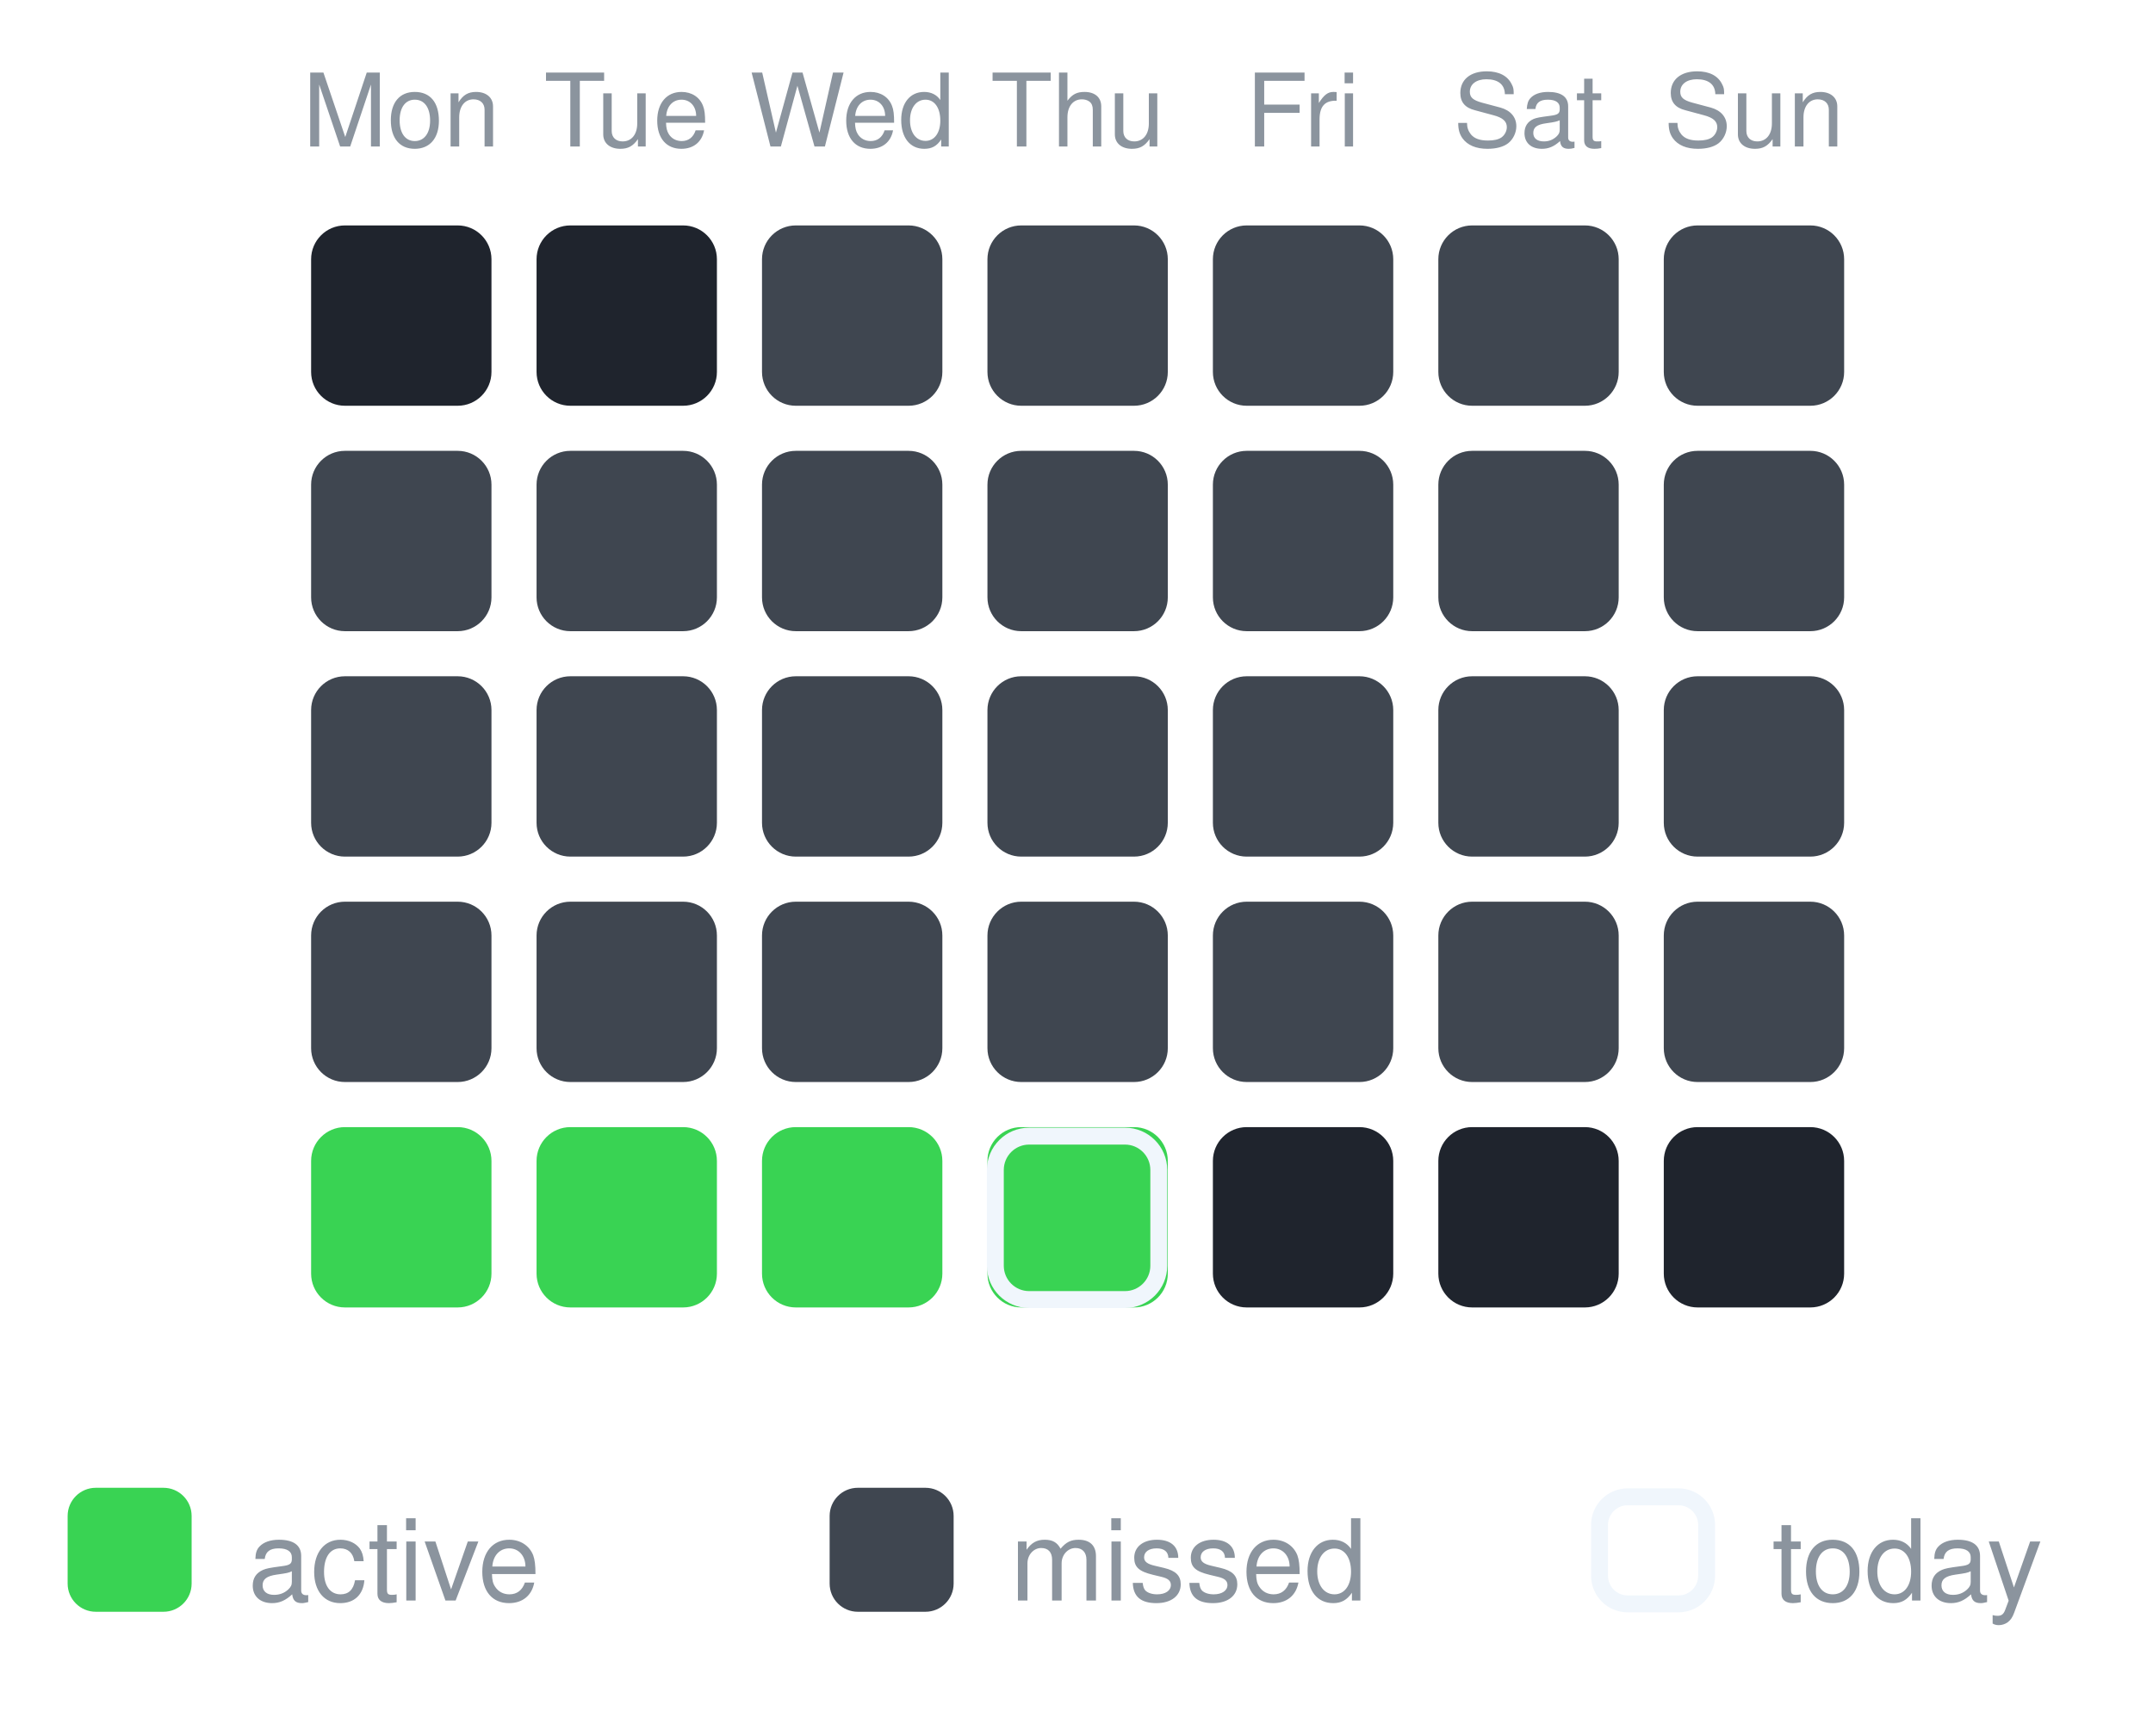
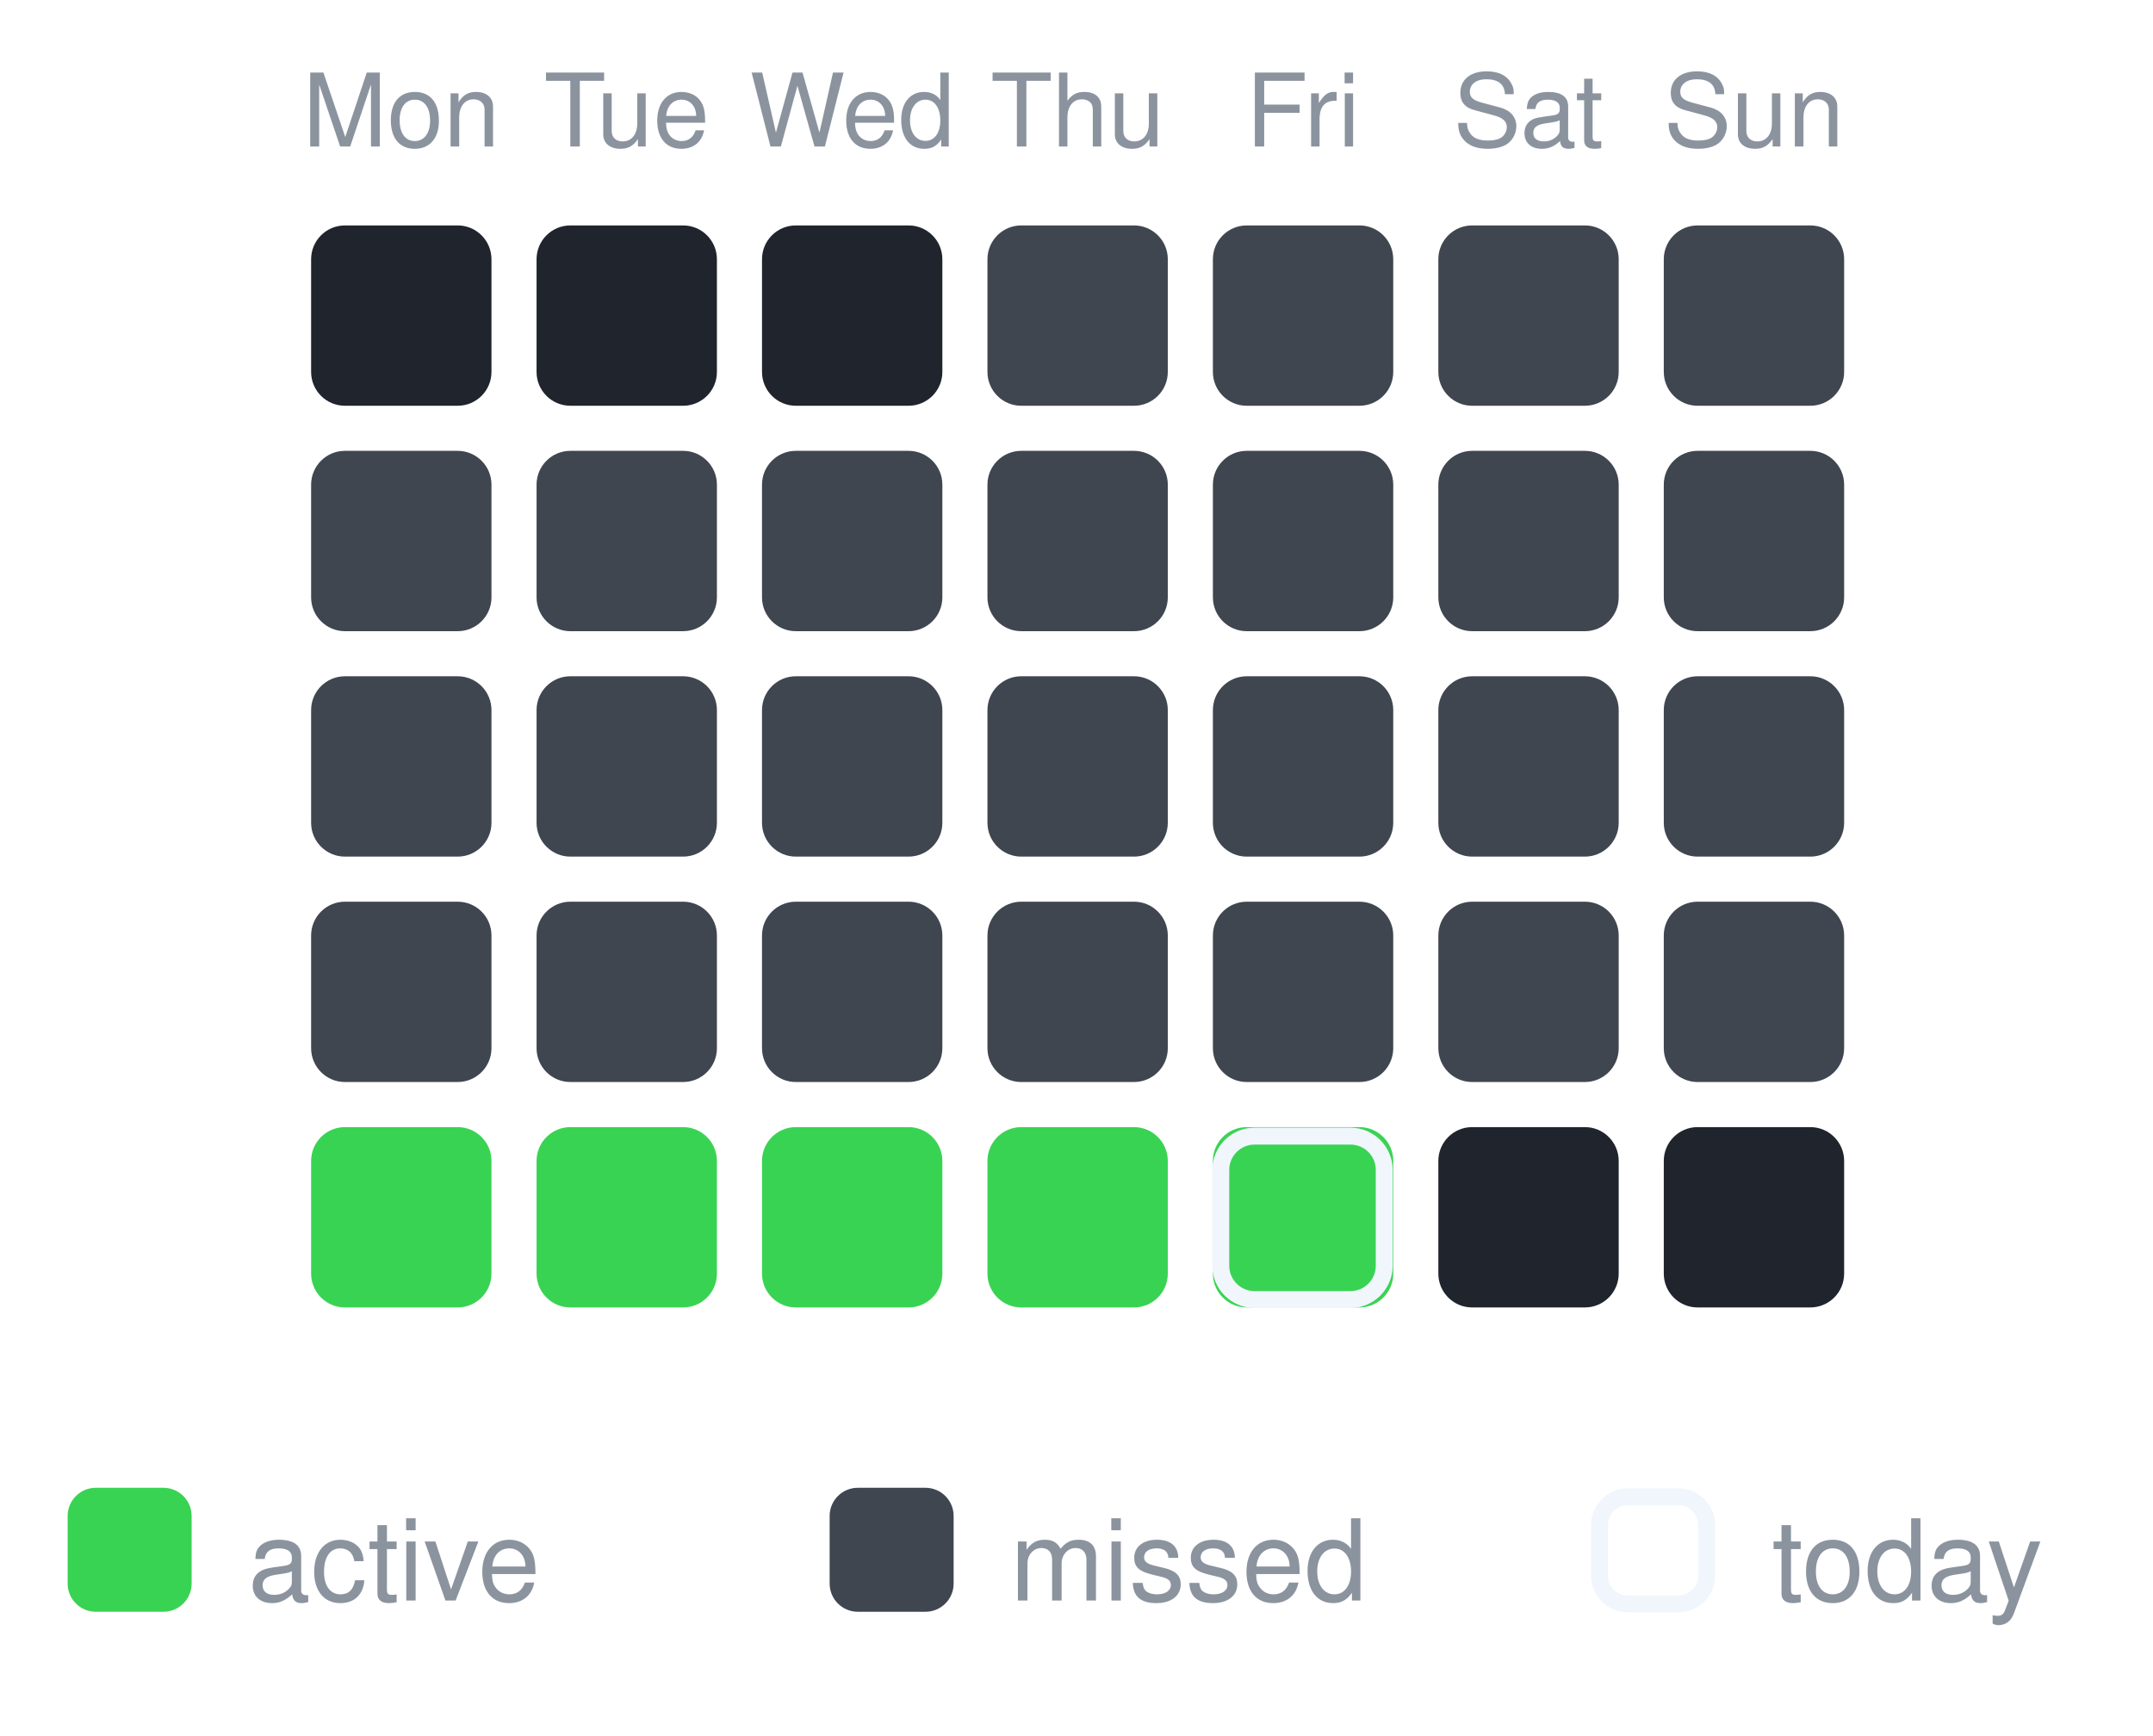
<svg xmlns="http://www.w3.org/2000/svg" width="191" height="154" viewBox="0 0 191 154" role="img" aria-label="30-day activity">
  <text x="35.6" y="13" text-anchor="middle" font-family="-apple-system,Segoe UI,Helvetica,Arial,sans-serif" font-size="9" fill="#8b949e">Mon</text>
  <text x="55.6" y="13" text-anchor="middle" font-family="-apple-system,Segoe UI,Helvetica,Arial,sans-serif" font-size="9" fill="#8b949e">Tue</text>
  <text x="75.6" y="13" text-anchor="middle" font-family="-apple-system,Segoe UI,Helvetica,Arial,sans-serif" font-size="9" fill="#8b949e">Wed</text>
  <text x="95.6" y="13" text-anchor="middle" font-family="-apple-system,Segoe UI,Helvetica,Arial,sans-serif" font-size="9" fill="#8b949e">Thu</text>
  <text x="115.6" y="13" text-anchor="middle" font-family="-apple-system,Segoe UI,Helvetica,Arial,sans-serif" font-size="9" fill="#8b949e">Fri</text>
  <text x="135.6" y="13" text-anchor="middle" font-family="-apple-system,Segoe UI,Helvetica,Arial,sans-serif" font-size="9" fill="#8b949e">Sat</text>
  <text x="155.6" y="13" text-anchor="middle" font-family="-apple-system,Segoe UI,Helvetica,Arial,sans-serif" font-size="9" fill="#8b949e">Sun</text>
  <rect x="27.6" y="20" width="16" height="16" rx="3" fill="#1f242d" opacity="1" />
  <rect x="47.6" y="20" width="16" height="16" rx="3" fill="#1f242d" opacity="1" />
-   <rect x="67.6" y="20" width="16" height="16" rx="3" fill="#3f4650" opacity="1" />
+   <rect x="67.6" y="20" width="16" height="16" rx="3" fill="#1f242d" opacity="1" />
  <rect x="87.6" y="20" width="16" height="16" rx="3" fill="#3f4650" opacity="1" />
  <rect x="107.6" y="20" width="16" height="16" rx="3" fill="#3f4650" opacity="1" />
  <rect x="127.6" y="20" width="16" height="16" rx="3" fill="#3f4650" opacity="1" />
  <rect x="147.6" y="20" width="16" height="16" rx="3" fill="#3f4650" opacity="1" />
  <rect x="27.6" y="40" width="16" height="16" rx="3" fill="#3f4650" opacity="1" />
  <rect x="47.6" y="40" width="16" height="16" rx="3" fill="#3f4650" opacity="1" />
  <rect x="67.6" y="40" width="16" height="16" rx="3" fill="#3f4650" opacity="1" />
  <rect x="87.6" y="40" width="16" height="16" rx="3" fill="#3f4650" opacity="1" />
  <rect x="107.6" y="40" width="16" height="16" rx="3" fill="#3f4650" opacity="1" />
  <rect x="127.6" y="40" width="16" height="16" rx="3" fill="#3f4650" opacity="1" />
  <rect x="147.6" y="40" width="16" height="16" rx="3" fill="#3f4650" opacity="1" />
  <rect x="27.6" y="60" width="16" height="16" rx="3" fill="#3f4650" opacity="1" />
  <rect x="47.6" y="60" width="16" height="16" rx="3" fill="#3f4650" opacity="1" />
  <rect x="67.6" y="60" width="16" height="16" rx="3" fill="#3f4650" opacity="1" />
  <rect x="87.6" y="60" width="16" height="16" rx="3" fill="#3f4650" opacity="1" />
  <rect x="107.6" y="60" width="16" height="16" rx="3" fill="#3f4650" opacity="1" />
  <rect x="127.6" y="60" width="16" height="16" rx="3" fill="#3f4650" opacity="1" />
  <rect x="147.6" y="60" width="16" height="16" rx="3" fill="#3f4650" opacity="1" />
  <rect x="27.6" y="80" width="16" height="16" rx="3" fill="#3f4650" opacity="1" />
  <rect x="47.6" y="80" width="16" height="16" rx="3" fill="#3f4650" opacity="1" />
  <rect x="67.6" y="80" width="16" height="16" rx="3" fill="#3f4650" opacity="1" />
  <rect x="87.6" y="80" width="16" height="16" rx="3" fill="#3f4650" opacity="1" />
  <rect x="107.6" y="80" width="16" height="16" rx="3" fill="#3f4650" opacity="1" />
  <rect x="127.6" y="80" width="16" height="16" rx="3" fill="#3f4650" opacity="1" />
  <rect x="147.6" y="80" width="16" height="16" rx="3" fill="#3f4650" opacity="1" />
  <rect x="27.6" y="100" width="16" height="16" rx="3" fill="#39d353" opacity="1" />
  <rect x="47.6" y="100" width="16" height="16" rx="3" fill="#39d353" opacity="1" />
  <rect x="67.6" y="100" width="16" height="16" rx="3" fill="#39d353" opacity="1" />
  <rect x="87.6" y="100" width="16" height="16" rx="3" fill="#39d353" opacity="1" />
-   <rect x="88.3" y="100.8" width="14.5" height="14.5" rx="3" fill="none" stroke="#f0f6fc" stroke-width="1.5" />
-   <rect x="107.6" y="100" width="16" height="16" rx="3" fill="#1f242d" opacity="1" />
+   <rect x="107.6" y="100" width="16" height="16" rx="3" fill="#39d353" opacity="1" />
+   <rect x="108.3" y="100.8" width="14.5" height="14.5" rx="3" fill="none" stroke="#f0f6fc" stroke-width="1.5" />
  <rect x="127.6" y="100" width="16" height="16" rx="3" fill="#1f242d" opacity="1" />
  <rect x="147.6" y="100" width="16" height="16" rx="3" fill="#1f242d" opacity="1" />
  <rect x="6.0" y="132.0" width="11" height="11" rx="2.5" fill="#39d353" opacity="1" />
  <text x="22.0" y="142.0" font-family="-apple-system,Segoe UI,Helvetica,Arial,sans-serif" font-size="10" fill="#8b949e">active</text>
  <rect x="73.6" y="132.0" width="11" height="11" rx="2.5" fill="#3f4650" opacity="1" />
  <text x="89.6" y="142.0" font-family="-apple-system,Segoe UI,Helvetica,Arial,sans-serif" font-size="10" fill="#8b949e">missed</text>
  <rect x="141.9" y="132.8" width="9.5" height="9.5" rx="2.5" fill="none" stroke="#f0f6fc" stroke-width="1.5" />
  <text x="157.2" y="142.0" font-family="-apple-system,Segoe UI,Helvetica,Arial,sans-serif" font-size="10" fill="#8b949e">today</text>
</svg>
